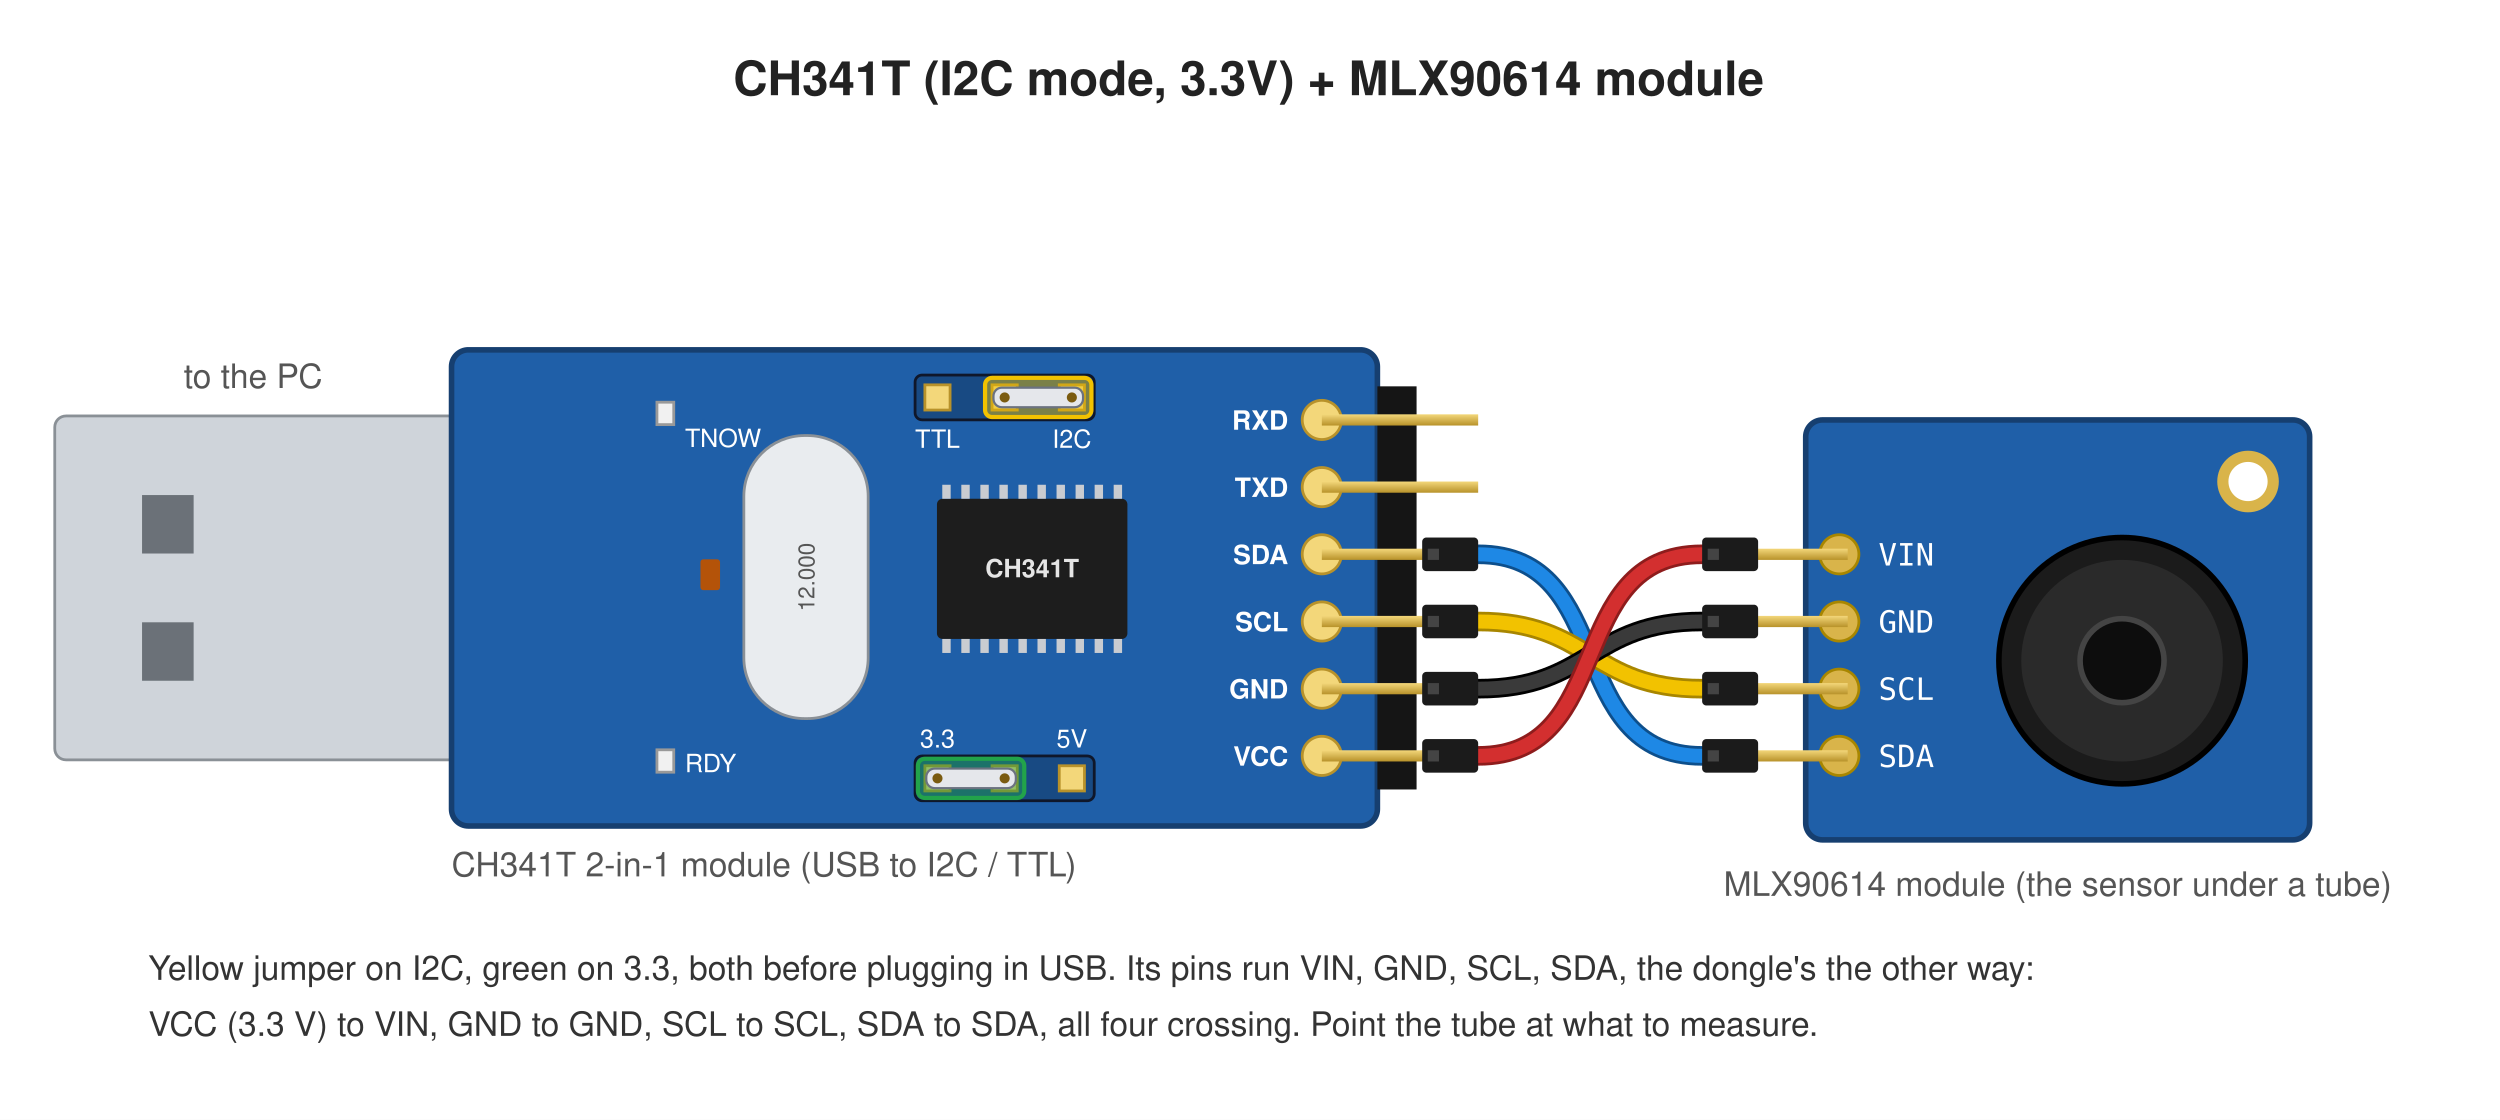
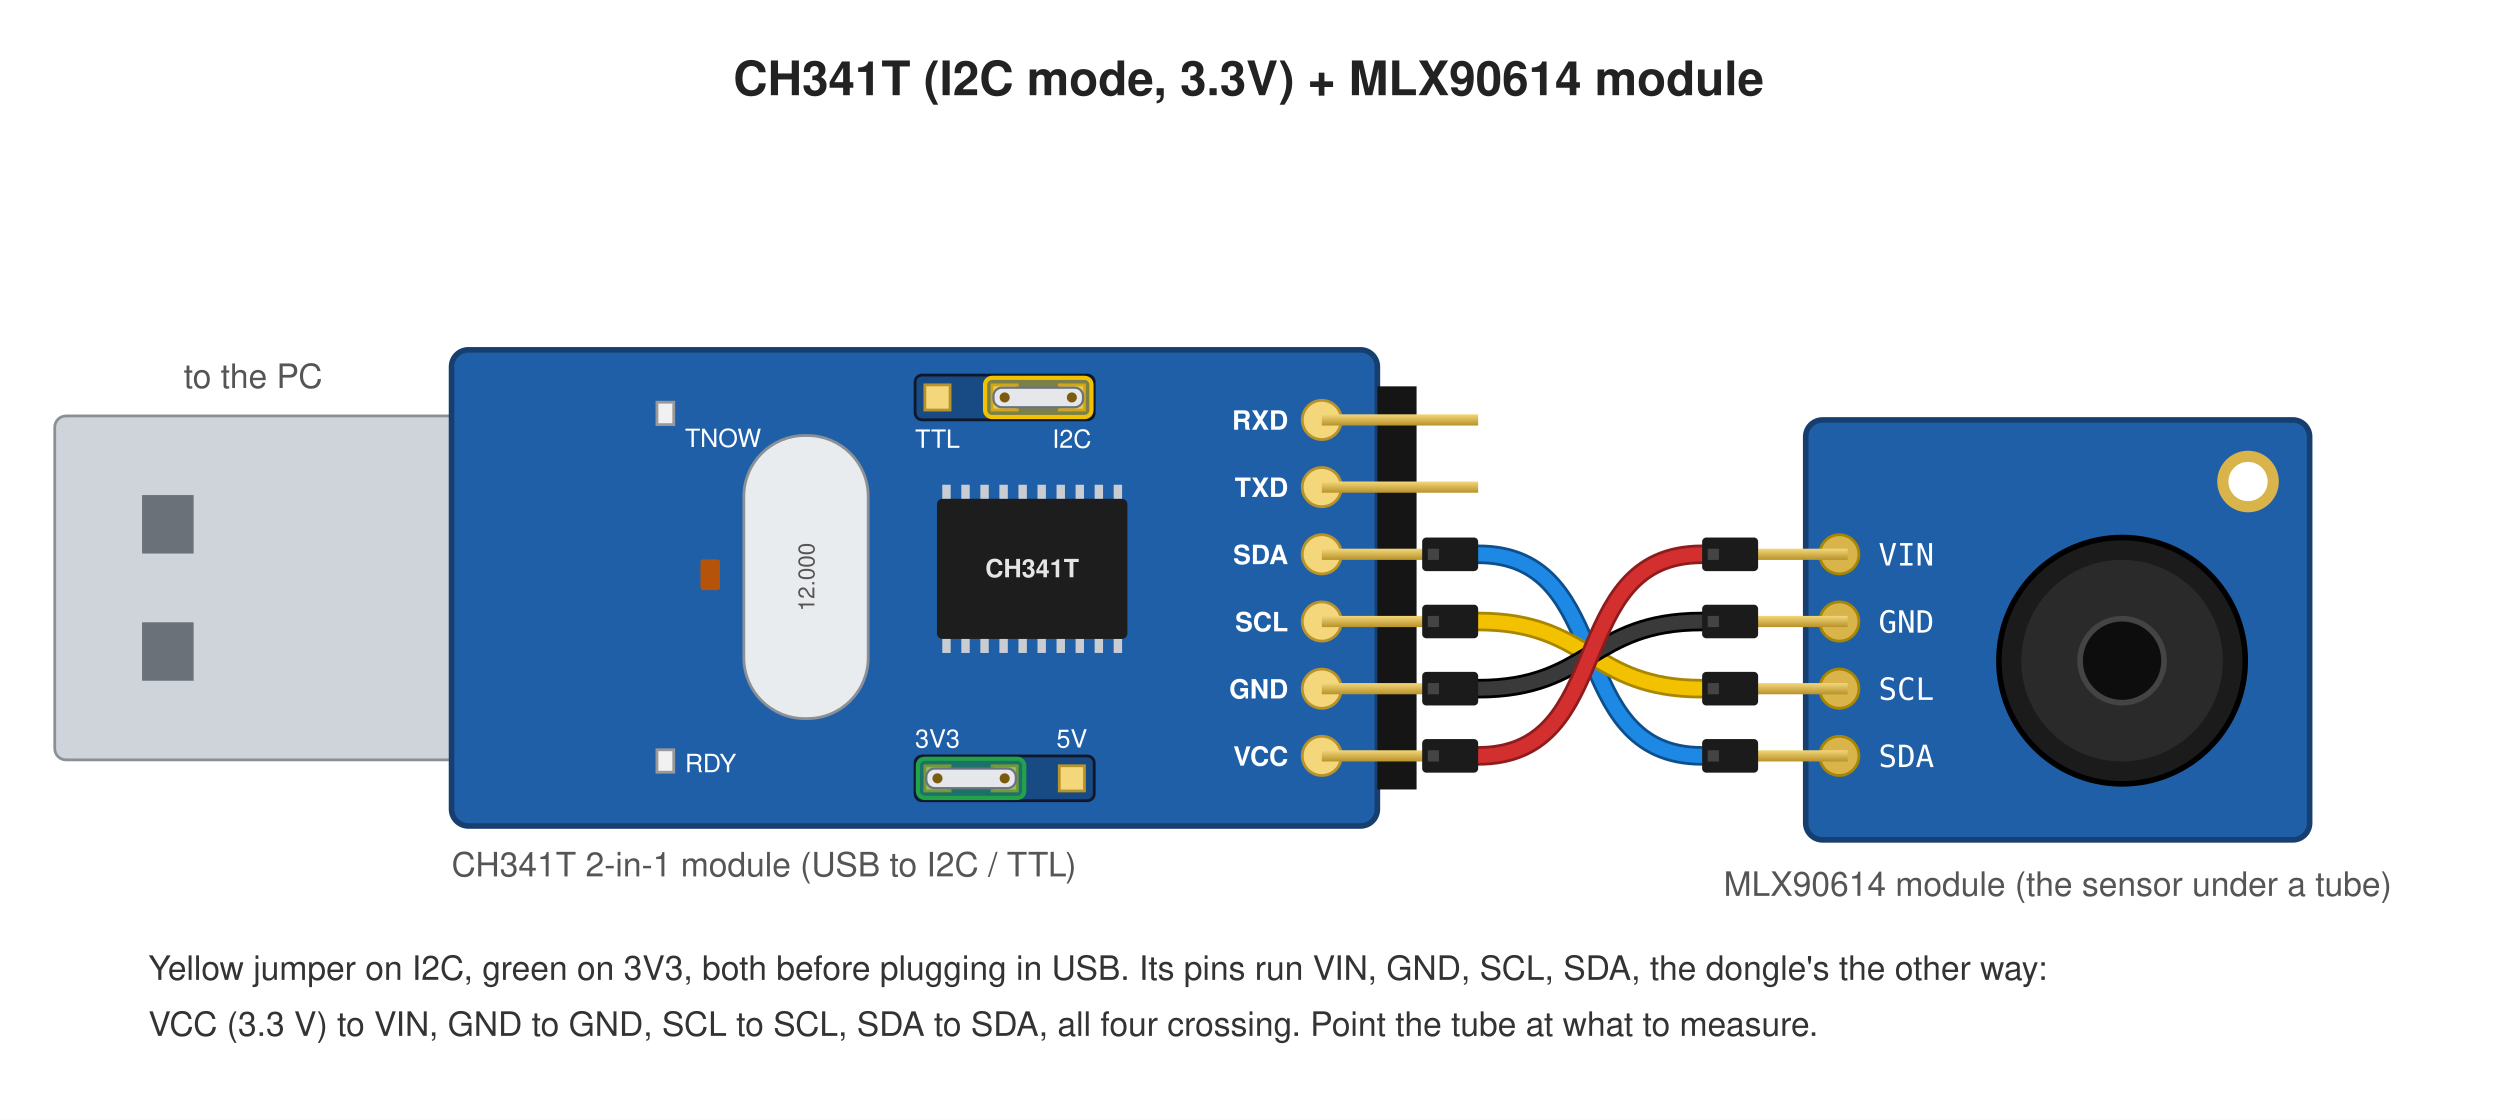
<svg xmlns="http://www.w3.org/2000/svg" viewBox="0 0 893 400" width="893" height="400" font-family="Helvetica, Arial, sans-serif">
  <style>@media (prefers-color-scheme: dark) { .bg { fill-opacity: 0.85 } }</style>
  <defs>
    <linearGradient id="metal" x1="0" y1="0" x2="0" y2="1">
      <stop offset="0" stop-color="#e9ecef" />
      <stop offset="0.5" stop-color="#b8bec5" />
      <stop offset="1" stop-color="#d9dde1" />
    </linearGradient>
    <linearGradient id="pin" x1="0" y1="0" x2="0" y2="1">
      <stop offset="0" stop-color="#f3d77a" />
      <stop offset="1" stop-color="#b8922a" />
    </linearGradient>
    <g id="dupont">
      <rect x="0" y="-6" width="20" height="12" rx="1.5" fill="#1b1b1b" />
      <rect x="2" y="-2" width="4" height="4" fill="#444" />
    </g>
  </defs>
  <rect class="bg" width="893" height="400" fill="#ffffff" />
  <text x="446" y="34" text-anchor="middle" font-size="17" font-weight="bold" fill="#222">CH341T (I2C mode, 3.3V) + MLX90614 module</text>
  <text x="90.425" y="138.583" text-anchor="middle" font-size="12" fill="#555">to the PC</text>
  <rect x="19.559" y="148.583" width="179.528" height="122.835" rx="4" fill="#cfd4da" stroke="#8a9096" />
  <rect x="50.74" y="176.835" width="18.425" height="20.882" fill="#6b7178" />
  <rect x="50.74" y="222.283" width="18.425" height="20.882" fill="#6b7178" />
  <rect x="161.291" y="124.961" width="330.709" height="170.079" rx="6" fill="#1f5fa8" stroke="#163f70" stroke-width="2" />
  <text x="161.291" y="313.039" font-size="12" fill="#555">CH341T 2-in-1 module (USB to I2C / TTL)</text>
  <rect x="492.0" y="138.0" width="14" height="144.0" fill="#151515" />
  <circle cx="472.157" cy="150.0" r="7" fill="#f3d77a" stroke="#b8922a" />
  <rect x="472.157" y="148.0" width="55.843" height="4" fill="url(#pin)" />
  <text x="460.157" y="153.5" text-anchor="end" font-size="9.5" font-weight="bold" fill="#fff">RXD</text>
  <circle cx="472.157" cy="174.0" r="7" fill="#f3d77a" stroke="#b8922a" />
  <rect x="472.157" y="172.0" width="55.843" height="4" fill="url(#pin)" />
  <text x="460.157" y="177.5" text-anchor="end" font-size="9.5" font-weight="bold" fill="#fff">TXD</text>
  <circle cx="472.157" cy="198.0" r="7" fill="#f3d77a" stroke="#b8922a" />
  <rect x="472.157" y="196.0" width="55.843" height="4" fill="url(#pin)" />
  <text x="460.157" y="201.5" text-anchor="end" font-size="9.5" font-weight="bold" fill="#fff">SDA</text>
  <circle cx="472.157" cy="222.0" r="7" fill="#f3d77a" stroke="#b8922a" />
  <rect x="472.157" y="220.0" width="55.843" height="4" fill="url(#pin)" />
  <text x="460.157" y="225.5" text-anchor="end" font-size="9.5" font-weight="bold" fill="#fff">SCL</text>
  <circle cx="472.157" cy="246.0" r="7" fill="#f3d77a" stroke="#b8922a" />
  <rect x="472.157" y="244.0" width="55.843" height="4" fill="url(#pin)" />
  <text x="460.157" y="249.5" text-anchor="end" font-size="9.5" font-weight="bold" fill="#fff">GND</text>
  <circle cx="472.157" cy="270.0" r="7" fill="#f3d77a" stroke="#b8922a" />
  <rect x="472.157" y="268.0" width="55.843" height="4" fill="url(#pin)" />
  <text x="460.157" y="273.5" text-anchor="end" font-size="9.5" font-weight="bold" fill="#fff">VCC</text>
  <rect x="334.677" y="178.157" width="68.031" height="50.079" rx="2" fill="#1d1d1d" />
  <rect x="336.579" y="173.157" width="3" height="5" fill="#c9ccd1" />
  <rect x="336.579" y="228.236" width="3" height="5" fill="#c9ccd1" />
  <rect x="343.382" y="173.157" width="3" height="5" fill="#c9ccd1" />
  <rect x="343.382" y="228.236" width="3" height="5" fill="#c9ccd1" />
  <rect x="350.185" y="173.157" width="3" height="5" fill="#c9ccd1" />
  <rect x="350.185" y="228.236" width="3" height="5" fill="#c9ccd1" />
  <rect x="356.988" y="173.157" width="3" height="5" fill="#c9ccd1" />
  <rect x="356.988" y="228.236" width="3" height="5" fill="#c9ccd1" />
  <rect x="363.791" y="173.157" width="3" height="5" fill="#c9ccd1" />
  <rect x="363.791" y="228.236" width="3" height="5" fill="#c9ccd1" />
  <rect x="370.594" y="173.157" width="3" height="5" fill="#c9ccd1" />
  <rect x="370.594" y="228.236" width="3" height="5" fill="#c9ccd1" />
  <rect x="377.398" y="173.157" width="3" height="5" fill="#c9ccd1" />
  <rect x="377.398" y="228.236" width="3" height="5" fill="#c9ccd1" />
  <rect x="384.201" y="173.157" width="3" height="5" fill="#c9ccd1" />
  <rect x="384.201" y="228.236" width="3" height="5" fill="#c9ccd1" />
  <rect x="391.004" y="173.157" width="3" height="5" fill="#c9ccd1" />
  <rect x="391.004" y="228.236" width="3" height="5" fill="#c9ccd1" />
  <rect x="397.807" y="173.157" width="3" height="5" fill="#c9ccd1" />
  <rect x="397.807" y="228.236" width="3" height="5" fill="#c9ccd1" />
  <text x="368.693" y="206.197" text-anchor="middle" font-size="9" font-weight="bold" fill="#e5e5e5">CH341T</text>
  <rect x="265.701" y="155.575" width="44.409" height="101.102" rx="21.732" fill="#e9ecef" stroke="#8a9096" />
  <text transform="translate(290.9055 206.126) rotate(-90)" text-anchor="middle" font-size="8" fill="#555">12.000</text>
  <rect x="250.197" y="199.795" width="7" height="11" rx="1" fill="#b45309" />
  <rect x="326.866" y="133.969" width="64" height="16" rx="2.5" fill="#000" fill-opacity="0.22" stroke="#0f172a" stroke-width="1" />
  <rect x="378.366" y="137.469" width="9" height="9" fill="#f3d77a" stroke="#b8922a" />
  <rect x="354.366" y="137.469" width="9" height="9" fill="#f3d77a" stroke="#b8922a" />
  <rect x="330.366" y="137.469" width="9" height="9" fill="#f3d77a" stroke="#b8922a" />
  <rect x="351.866" y="134.969" width="38" height="14" rx="2.5" fill="#f2c200" fill-opacity="0.45" stroke="#f2c200" stroke-width="1.5" />
  <rect x="354.866" y="138.469" width="32" height="7" rx="3" fill="#e5e7eb" stroke="#6b7280" stroke-width="0.8" />
  <circle cx="358.866" cy="141.969" r="1.8" fill="#7a5b10" />
  <circle cx="382.866" cy="141.969" r="1.8" fill="#7a5b10" />
  <rect x="326.866" y="270.031" width="64" height="16" rx="2.5" fill="#000" fill-opacity="0.22" stroke="#0f172a" stroke-width="1" />
  <rect x="378.366" y="273.531" width="9" height="9" fill="#f3d77a" stroke="#b8922a" />
  <rect x="354.366" y="273.531" width="9" height="9" fill="#f3d77a" stroke="#b8922a" />
  <rect x="330.366" y="273.531" width="9" height="9" fill="#f3d77a" stroke="#b8922a" />
  <rect x="327.866" y="271.031" width="38" height="14" rx="2.5" fill="#22a34a" fill-opacity="0.45" stroke="#22a34a" stroke-width="1.5" />
  <rect x="330.866" y="274.531" width="32" height="7" rx="3" fill="#e5e7eb" stroke="#6b7280" stroke-width="0.8" />
  <circle cx="334.866" cy="278.031" r="1.8" fill="#7a5b10" />
  <circle cx="358.866" cy="278.031" r="1.8" fill="#7a5b10" />
  <text x="382.866" y="159.969" text-anchor="middle" font-size="9" fill="#fff">I2C</text>
  <text x="334.866" y="159.969" text-anchor="middle" font-size="9" fill="#fff">TTL</text>
  <text x="382.866" y="267.031" text-anchor="middle" font-size="9" fill="#fff">5V</text>
-   <text x="334.866" y="267.031" text-anchor="middle" font-size="9" fill="#fff">3.3</text>
+   <text x="334.866" y="267.031" text-anchor="middle" font-size="9" fill="#fff">3V3</text>
  <rect x="234.661" y="143.669" width="6" height="8" fill="#f1f1f1" stroke="#999" />
  <text x="244.661" y="159.669" font-size="9" fill="#fff">TNOW</text>
  <rect x="234.661" y="267.827" width="6" height="8" fill="#f1f1f1" stroke="#999" />
  <text x="244.661" y="275.827" font-size="9" fill="#fff">RDY</text>
  <g transform="translate(33 0)">
    <rect x="612" y="150" width="180" height="150" rx="6" fill="#1f5fa8" stroke="#163f70" stroke-width="2" />
    <circle cx="770" cy="172" r="9" fill="#fff" stroke="#d9b44a" stroke-width="4" />
    <g fill="#d9b44a" stroke="#a88600">
      <circle cx="624" cy="198" r="7" />
      <circle cx="624" cy="222" r="7" />
      <circle cx="624" cy="246" r="7" />
      <circle cx="624" cy="270" r="7" />
    </g>
    <g fill="url(#pin)">
      <rect x="593" y="196" width="34" height="4" />
      <rect x="593" y="220" width="34" height="4" />
      <rect x="593" y="244" width="34" height="4" />
      <rect x="593" y="268" width="34" height="4" />
    </g>
    <g font-size="11" fill="#fff" font-family="Menlo, Consolas, monospace">
      <text x="638" y="202">VIN</text>
      <text x="638" y="226">GND</text>
      <text x="638" y="250">SCL</text>
      <text x="638" y="274">SDA</text>
    </g>
    <circle cx="725" cy="236" r="44" fill="#1b1b1b" stroke="#000" stroke-width="2" />
    <circle cx="725" cy="236" r="36" fill="#2a2a2a" />
    <circle cx="725" cy="236" r="15" fill="#0d0d0d" stroke="#444" stroke-width="2" />
    <text x="702" y="320" text-anchor="middle" font-size="12" fill="#555">MLX90614 module (the sensor under a tube)</text>
    <g stroke-linecap="round" fill="none">
      <path d="M495 198 C 545 198, 525 270, 575 270" stroke="#0d4f8c" stroke-width="7" />
      <path d="M495 198 C 545 198, 525 270, 575 270" stroke="#1e88e5" stroke-width="5" />
      <path d="M495 222 C 535 222, 535 246, 575 246" stroke="#a88600" stroke-width="7" />
      <path d="M495 222 C 535 222, 535 246, 575 246" stroke="#f2c200" stroke-width="5" />
      <path d="M495 246 C 535 246, 535 222, 575 222" stroke="#000" stroke-width="7" />
      <path d="M495 246 C 535 246, 535 222, 575 222" stroke="#3a3a3a" stroke-width="5" />
      <path d="M495 270 C 545 270, 525 198, 575 198" stroke="#8e1c1c" stroke-width="7" />
      <path d="M495 270 C 545 270, 525 198, 575 198" stroke="#d32f2f" stroke-width="5" />
    </g>
    <use href="#dupont" x="475" y="198" />
    <use href="#dupont" x="475" y="222" />
    <use href="#dupont" x="475" y="246" />
    <use href="#dupont" x="475" y="270" />
    <use href="#dupont" x="575" y="198" />
    <use href="#dupont" x="575" y="222" />
    <use href="#dupont" x="575" y="246" />
    <use href="#dupont" x="575" y="270" />
    <g font-size="12" fill="#333">
-       <text x="20" y="350">Yellow jumper on I2C, green on 3.3, both before plugging in USB. Its pins run VIN, GND, SCL, SDA, the dongle's the other way:</text>
+       <text x="20" y="350">Yellow jumper on I2C, green on 3V3, both before plugging in USB. Its pins run VIN, GND, SCL, SDA, the dongle's the other way:</text>
      <text x="20" y="370">VCC (3.3 V) to VIN, GND to GND, SCL to SCL, SDA to SDA, all four crossing. Point the tube at what to measure.</text>
    </g>
  </g>
</svg>
